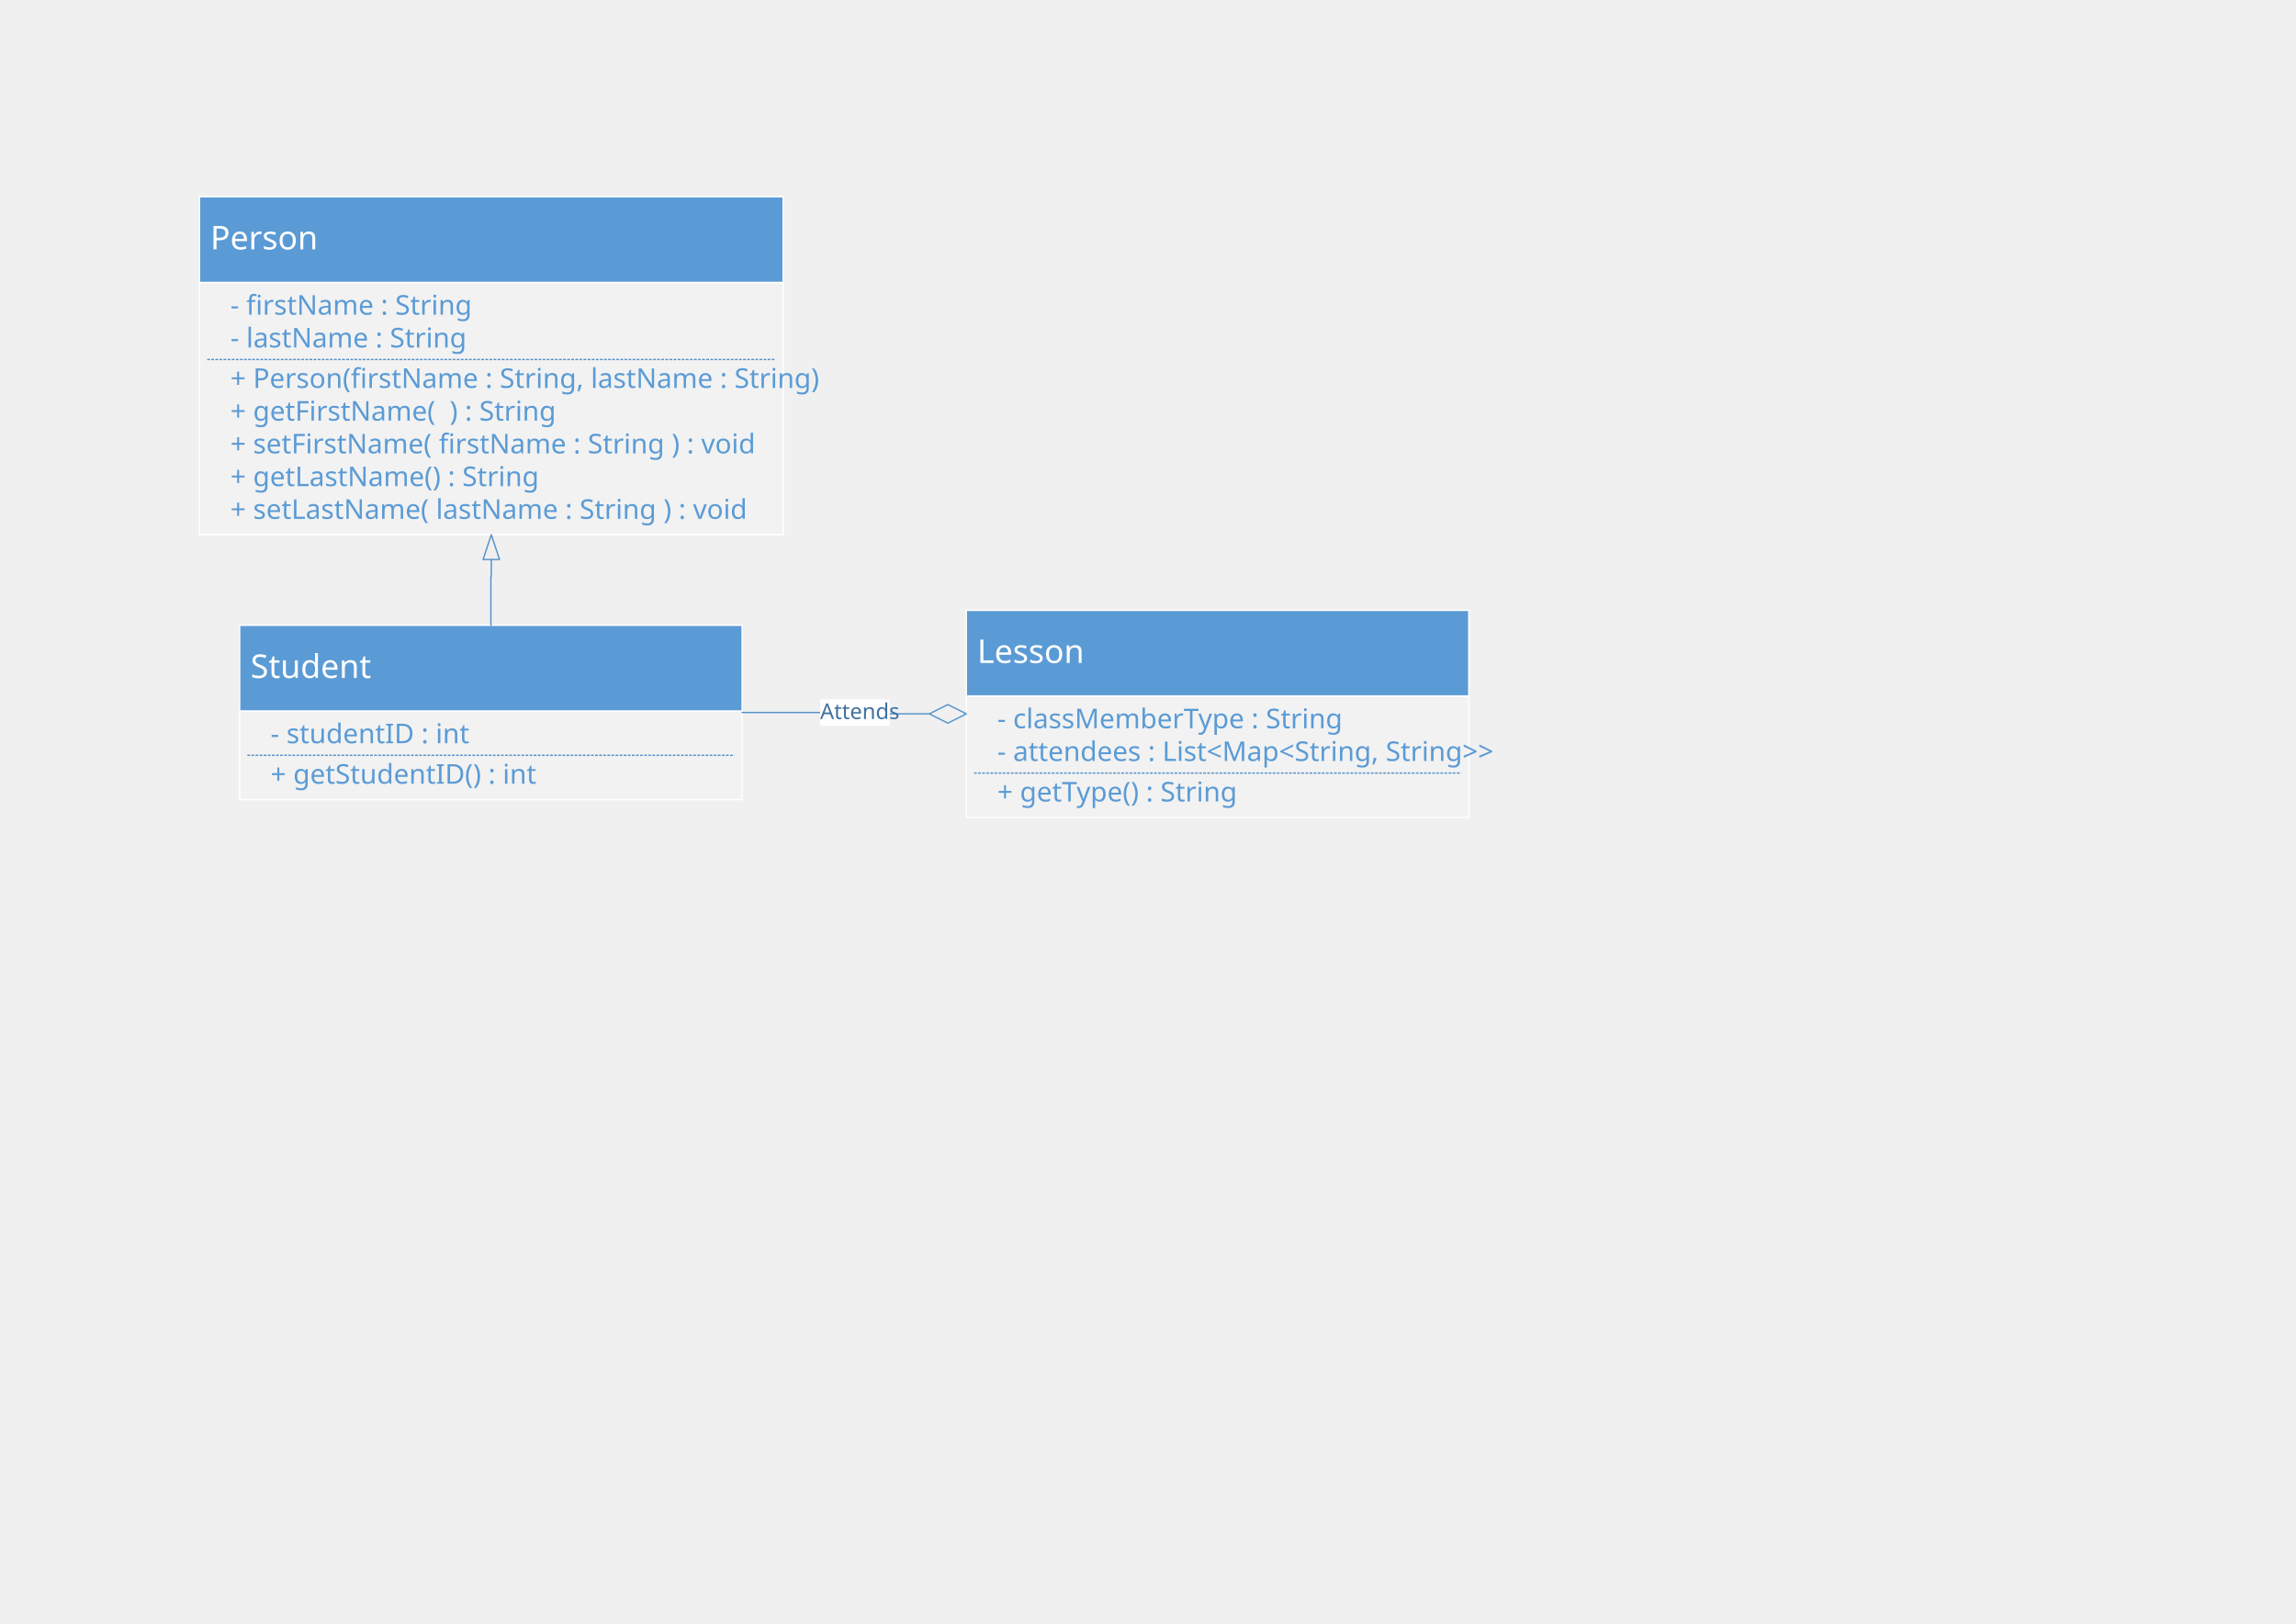
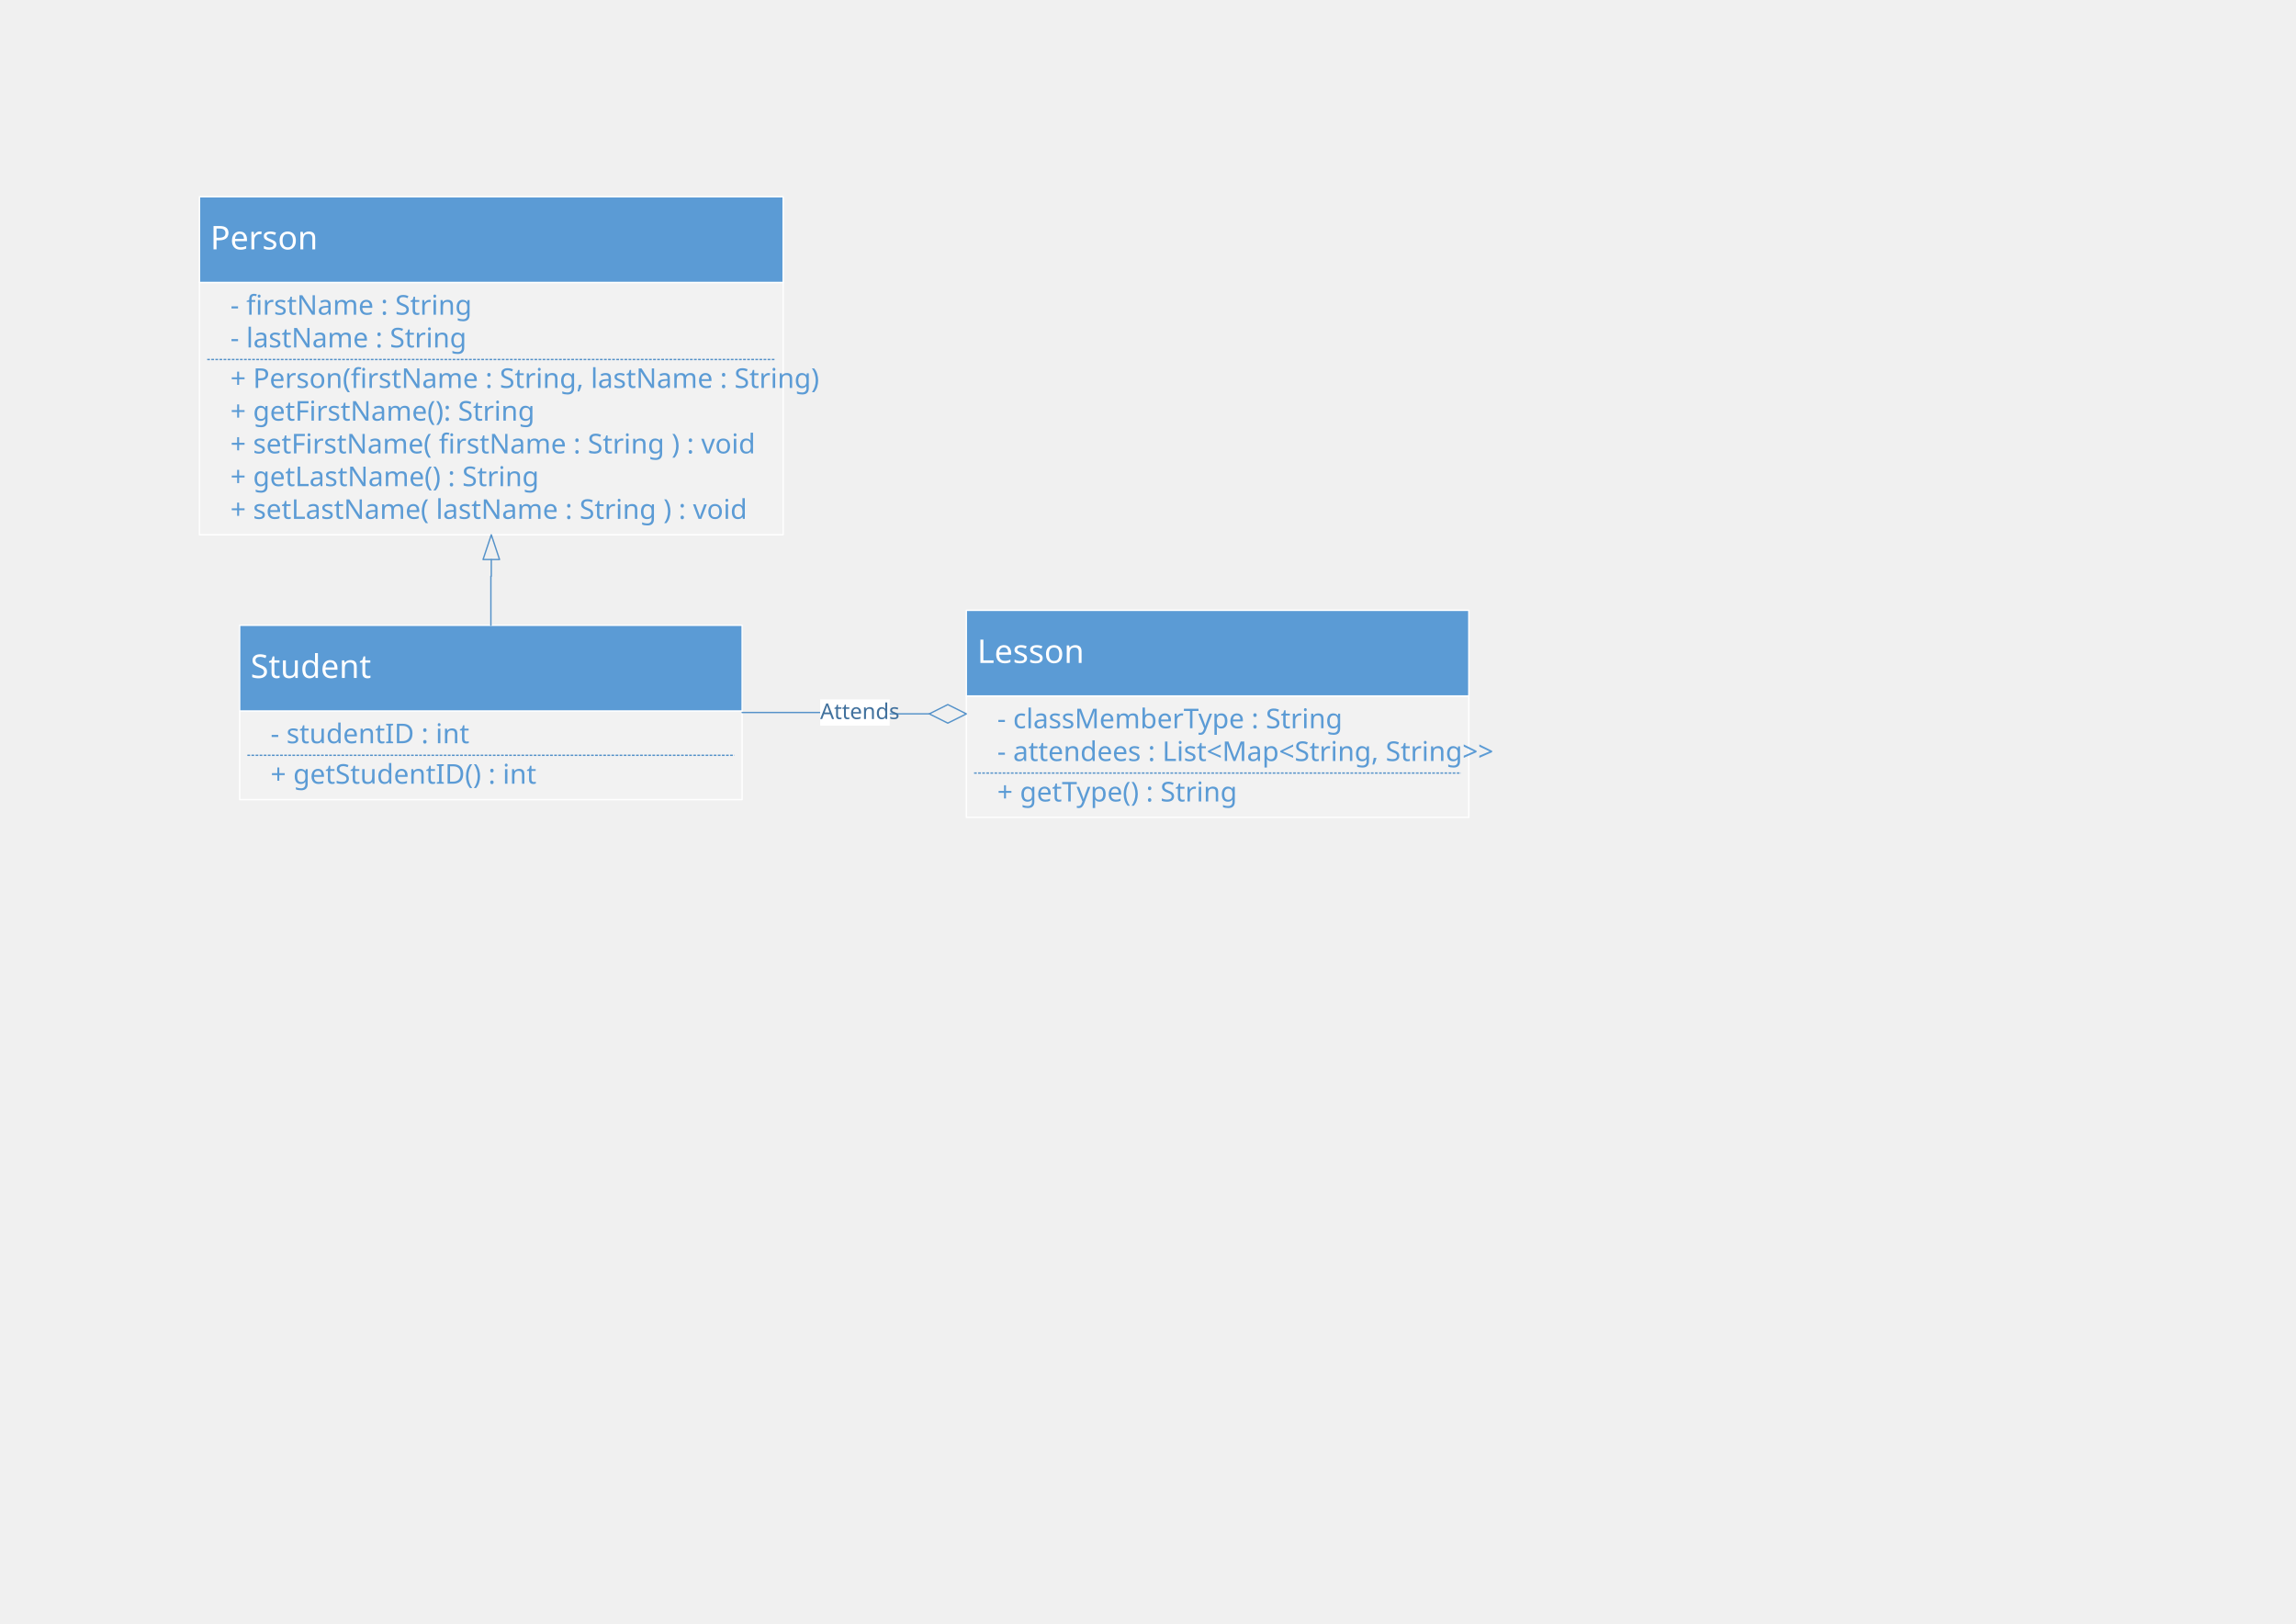
<svg xmlns="http://www.w3.org/2000/svg" xmlns:xlink="http://www.w3.org/1999/xlink" width="11.693in" height="8.268in" viewBox="0 0 841.89 595.276" xml:space="preserve" color-interpolation-filters="sRGB" class="st14">
  <style classMemberType="text/css">
	
		.st1 {fill:#f2f2f2;stroke:#ffffff;stroke-linecap:round;stroke-linejoin:round;stroke-width:0.5}
		.st2 {fill:#5b9bd5;stroke:#ffffff;stroke-linecap:round;stroke-linejoin:round;stroke-width:0.5}
		.st3 {fill:#ffffff;font-family:Calibri;font-size:1em}
		.st4 {fill:#5b9bd5;fill-opacity:0}
		.st5 {stroke:#5b9bd5;stroke-linecap:round;stroke-linejoin:round;stroke-width:0.5;visibility:hidden}
		.st6 {fill:#5b9bd5;font-family:Calibri;font-size:0.833em}
		.st7 {fill:#5b9bd5}
		.st8 {stroke:#5592c9;stroke-dasharray:1,0.5;stroke-linecap:butt;stroke-width:0.5}
		.st9 {marker-end:url(#mrkr14-68);stroke:#5592c9;stroke-linecap:round;stroke-linejoin:round;stroke-width:0.5}
		.st10 {fill:#5592c9;fill-opacity:1;stroke:#5592c9;stroke-opacity:1;stroke-width:0.166}
		.st11 {marker-start:url(#mrkr22-75);stroke:#5592c9;stroke-linecap:round;stroke-linejoin:round;stroke-width:0.5}
		.st12 {fill:#ffffff;stroke:none;stroke-linecap:butt;stroke-width:7.2}
		.st13 {fill:#41719d;font-family:Calibri;font-size:0.667em}
		.st14 {fill:none;fill-rule:evenodd;font-size:12px;overflow:visible;stroke-linecap:square;stroke-miterlimit:3}
	
	</style>
  <defs id="Markers">
    <g id="lend14">
      <path d="M 3 -1 L 0 0 L 3 1 L 3 -1 " style="stroke-linecap:round;stroke-linejoin:round;fill:none" />
    </g>
    <marker id="mrkr14-68" class="st10" refX="-18.12" orient="auto" markerUnits="strokeWidth" overflow="visible">
      <use xlink:href="#lend14" transform="scale(-6.04,-6.04) " />
    </marker>
    <g id="lend22">
      <path d="M 0 0 L 2.25 -1.125 L 4.5 0 L 2.25 1.125 L 0 0 " style="stroke-linecap:round;stroke-linejoin:round;fill:none" />
    </g>
    <marker id="mrkr22-75" class="st10" refX="26.46" orient="auto" markerUnits="strokeWidth" overflow="visible">
      <use xlink:href="#lend22" transform="scale(6.04) " />
    </marker>
  </defs>
  <g>
    <g id="group1-1" transform="translate(73.1413,-399.22)">
      <g id="shape2-2">
        <path d="M0 595.28 L214.02 595.28 L214.02 502.75 L0 502.75 L0 595.28 Z" class="st1" />
      </g>
      <g id="shape3-4" transform="translate(0,-92.5294)">
        <path d="M0 595.28 L214.02 595.28 L214.02 563.87 L0 563.87 L0 595.28 Z" class="st2" />
      </g>
      <g id="shape5-6" transform="translate(205.512,-123.933)">
				</g>
      <g id="shape1-7">
        <text x="4" y="490.64" class="st3">Person</text>
      </g>
    </g>
    <g id="shape6-9" transform="translate(75.976,-476.911)">
      <rect x="0" y="583.272" width="208.346" height="12.004" class="st4" />
      <rect x="0" y="583.272" width="208.346" height="12.004" class="st5" />
      <text x="8.5" y="592.27" class="st6">- firstName : String</text>
    </g>
    <g id="shape7-13" transform="translate(75.976,-462.073)">
      <path d="M0 593.86 L208.35 593.86 L0 593.86 Z" class="st7" />
      <path d="M0 593.86 L208.35 593.86" class="st8" />
    </g>
    <g id="shape8-16" transform="translate(75.976,-438.065)">
      <rect x="0" y="583.272" width="208.346" height="12.004" class="st4" />
      <rect x="0" y="583.272" width="208.346" height="12.004" class="st5" />
-       <text x="8.5" y="592.27" class="st6">+ getFirstName(  ) : String</text>
+       <text x="8.5" y="592.27" class="st6">+ getFirstName(): String</text>
    </g>
    <g id="group9-20" transform="translate(87.874,-302.12)">
      <g id="shape10-21">
        <path d="M0 595.28 L184.25 595.28 L184.25 562.76 L0 562.76 L0 595.28 Z" class="st1" />
      </g>
      <g id="shape11-23" transform="translate(0,-32.5112)">
        <path d="M0 595.28 L184.25 595.28 L184.25 563.87 L0 563.87 L0 595.28 Z" class="st2" />
      </g>
      <g id="shape13-25" transform="translate(175.748,-63.9149)">
				</g>
      <g id="shape9-26">
        <text x="4" y="550.66" class="st3">Student</text>
      </g>
    </g>
    <g id="shape14-28" transform="translate(90.7087,-319.793)">
      <rect x="0" y="583.272" width="178.583" height="12.004" class="st4" />
      <rect x="0" y="583.272" width="178.583" height="12.004" class="st5" />
      <text x="8.5" y="592.27" class="st6">- studentID : int</text>
    </g>
    <g id="shape15-32" transform="translate(90.7087,-316.959)">
      <path d="M0 593.86 L178.58 593.86 L0 593.86 Z" class="st7" />
      <path d="M0 593.86 L178.58 593.86" class="st8" />
    </g>
    <g id="shape16-35" transform="translate(90.7087,-304.955)">
      <rect x="0" y="583.272" width="178.583" height="12.004" class="st4" />
      <rect x="0" y="583.272" width="178.583" height="12.004" class="st5" />
      <text x="8.5" y="592.27" class="st6">+ getStudentID() : int</text>
    </g>
    <g id="group17-39" transform="translate(354.331,-295.613)">
      <g id="shape18-40">
        <path d="M0 595.28 L184.25 595.28 L184.25 550.76 L0 550.76 L0 595.28 Z" class="st1" />
      </g>
      <g id="shape19-42" transform="translate(0,-44.5148)">
        <path d="M0 595.28 L184.25 595.28 L184.25 563.87 L0 563.87 L0 595.28 Z" class="st2" />
      </g>
      <g id="shape21-44" transform="translate(175.748,-75.9186)">
				</g>
      <g id="shape17-45">
        <text x="4" y="538.66" class="st3">Lesson</text>
      </g>
    </g>
    <g id="shape22-47" transform="translate(357.165,-325.29)">
      <rect x="0" y="583.272" width="178.583" height="12.004" class="st4" />
      <rect x="0" y="583.272" width="178.583" height="12.004" class="st5" />
      <text x="8.5" y="592.27" class="st6">- classMemberType : String</text>
    </g>
    <g id="shape23-51" transform="translate(357.165,-310.451)">
      <path d="M0 593.86 L178.58 593.86 L0 593.86 Z" class="st7" />
      <path d="M0 593.86 L178.58 593.86" class="st8" />
    </g>
    <g id="shape24-54" transform="translate(357.165,-298.448)">
      <rect x="0" y="583.272" width="178.583" height="12.004" class="st4" />
      <rect x="0" y="583.272" width="178.583" height="12.004" class="st5" />
      <text x="8.5" y="592.27" class="st6">+ getType() : String</text>
    </g>
    <g id="shape26-58" transform="translate(357.165,-313.286)">
      <rect x="0" y="583.272" width="178.583" height="12.004" class="st4" />
      <rect x="0" y="583.272" width="178.583" height="12.004" class="st5" />
      <text x="8.5" y="592.27" class="st6">- attendees : List&lt;Map&lt;String, String&gt;&gt;</text>
    </g>
    <g id="group27-62" transform="translate(172.988,-366.035)">
      <g id="shape27-63">
        <path d="M7.01 595.28 L7.01 577.28 L7.16 577.28 L7.16 571.15" class="st9" />
      </g>
    </g>
    <g id="group32-69" transform="translate(354.331,-326.738)">
      <g id="shape32-70">
        <path d="M-13.23 588.44 L-13.59 588.44 L-36 588.44 L-36 587.94 L-82.2 587.94" class="st11" />
        <rect x="-53.601" y="583.136" width="25.503" height="9.6" class="st12" />
        <text x="-53.6" y="590.34" class="st13">Attends</text>
      </g>
    </g>
    <g id="shape38-78" transform="translate(75.976,-464.907)">
      <rect x="0" y="583.272" width="208.346" height="12.004" class="st4" />
      <rect x="0" y="583.272" width="208.346" height="12.004" class="st5" />
      <text x="8.5" y="592.27" class="st6">- lastName : String</text>
    </g>
    <g id="shape39-82" transform="translate(75.976,-426.062)">
      <rect x="0" y="583.272" width="208.346" height="12.004" class="st4" />
      <rect x="0" y="583.272" width="208.346" height="12.004" class="st5" />
      <text x="8.5" y="592.27" class="st6">+ setFirstName( firstName : String ) : void</text>
    </g>
    <g id="shape40-86" transform="translate(75.976,-414.058)">
      <rect x="0" y="583.272" width="208.346" height="12.004" class="st4" />
      <rect x="0" y="583.272" width="208.346" height="12.004" class="st5" />
      <text x="8.5" y="592.27" class="st6">+ getLastName() : String</text>
    </g>
    <g id="shape41-90" transform="translate(75.976,-402.054)">
      <rect x="0" y="583.272" width="208.346" height="12.004" class="st4" />
      <rect x="0" y="583.272" width="208.346" height="12.004" class="st5" />
      <text x="8.5" y="592.27" class="st6">+ setLastName( lastName : String ) : void</text>
    </g>
    <g id="shape42-94" transform="translate(75.976,-450.069)">
      <rect x="0" y="583.272" width="208.346" height="12.004" class="st4" />
      <rect x="0" y="583.272" width="208.346" height="12.004" class="st5" />
      <text x="8.5" y="592.27" class="st6">+ Person(firstName : String, lastName : String)</text>
    </g>
  </g>
</svg>
